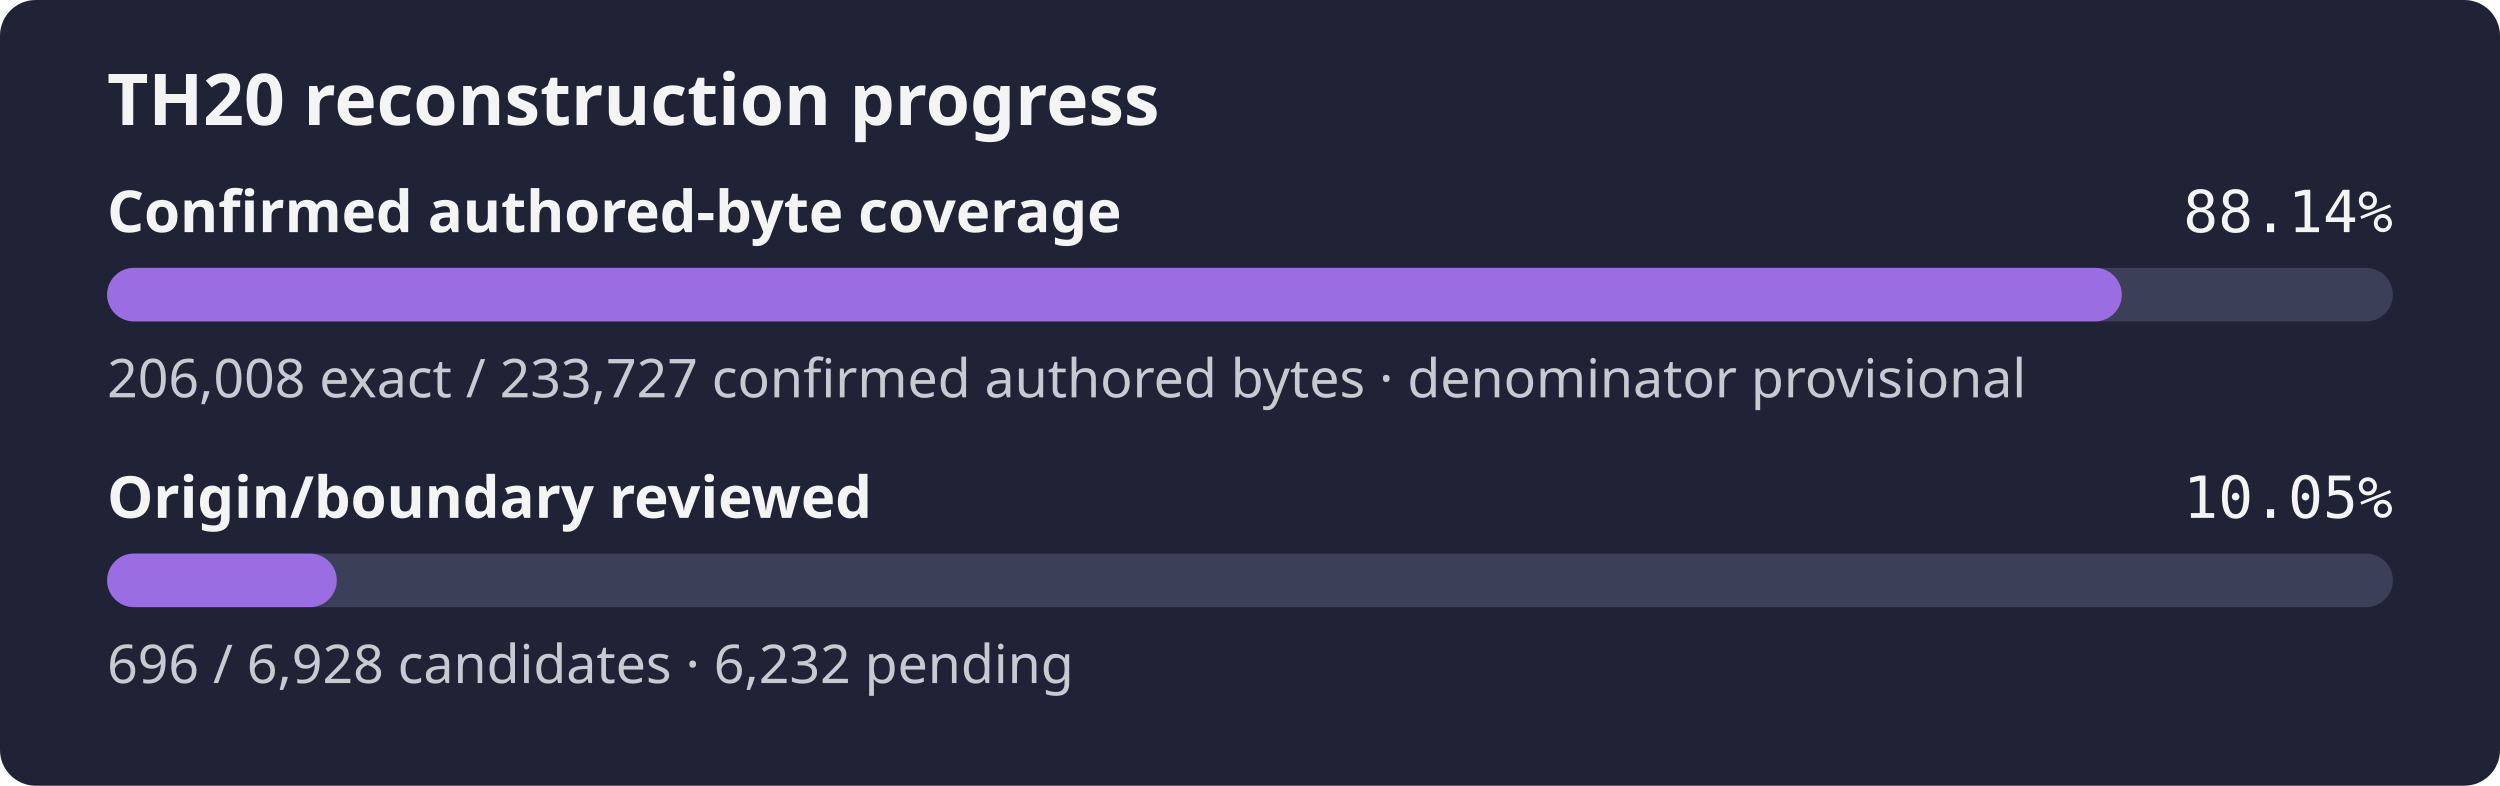
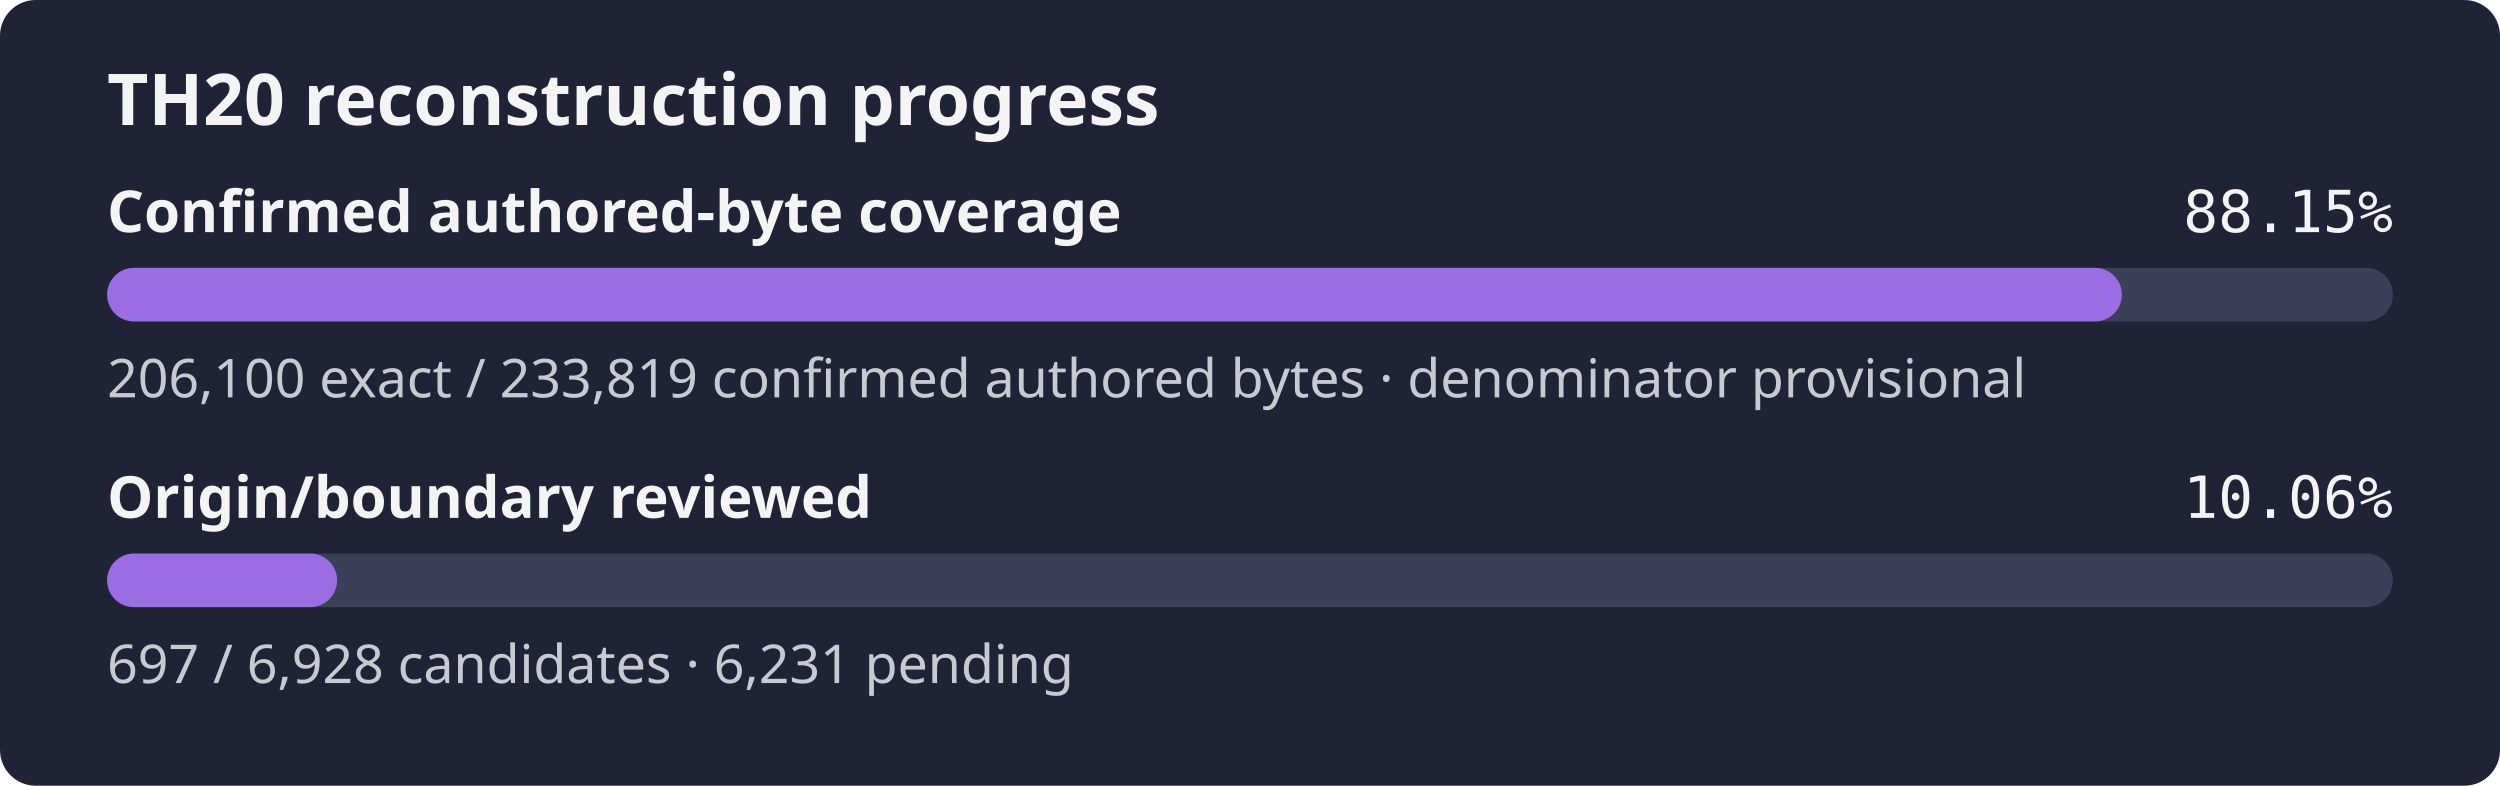
- <svg xmlns="http://www.w3.org/2000/svg" width="560" height="176" role="img" aria-label="TH20 reconstruction progress: 88.14% of the confirmed authored-byte set is exact, origin review 10.05%">
+ <svg xmlns="http://www.w3.org/2000/svg" width="560" height="176" role="img" aria-label="TH20 reconstruction progress: 88.15% of the confirmed authored-byte set is exact, origin review 10.06%">
  <rect width="560" height="176" rx="8" fill="#1f2335" />
  <text x="24" y="28" fill="#f4f4f5" font-family="sans-serif" font-size="16" font-weight="600">TH20 reconstruction progress</text>
  <text x="24" y="52" fill="#f4f4f5" font-family="sans-serif" font-size="13" font-weight="600">Confirmed authored-byte coverage</text>
-   <text x="536" y="52" fill="#f4f4f5" text-anchor="end" font-family="monospace" font-size="13">88.14%</text>
+   <text x="536" y="52" fill="#f4f4f5" text-anchor="end" font-family="monospace" font-size="13">88.15%</text>
  <rect x="24" y="60" width="512" height="12" rx="6" fill="#3b4058" />
-   <rect x="24" y="60" width="451.28" height="12" rx="6" fill="#9b6de3" />
-   <text x="24" y="89" fill="#c8cad2" font-family="sans-serif" font-size="12">206,008 exact / 233,727 confirmed authored bytes · denominator provisional</text>
+   <rect x="24" y="60" width="451.30" height="12" rx="6" fill="#9b6de3" />
+   <text x="24" y="89" fill="#c8cad2" font-family="sans-serif" font-size="12">206,100 exact / 233,819 confirmed authored bytes · denominator provisional</text>
  <text x="24" y="116" fill="#f4f4f5" font-family="sans-serif" font-size="13" font-weight="600">Origin/boundary reviewed</text>
-   <text x="536" y="116" fill="#f4f4f5" text-anchor="end" font-family="monospace" font-size="13">10.05%</text>
+   <text x="536" y="116" fill="#f4f4f5" text-anchor="end" font-family="monospace" font-size="13">10.06%</text>
  <rect x="24" y="124" width="512" height="12" rx="6" fill="#3b4058" />
-   <rect x="24" y="124" width="51.44" height="12" rx="6" fill="#9b6de3" />
-   <text x="24" y="153" fill="#c8cad2" font-family="sans-serif" font-size="12">696 / 6,928 candidates · 6,232 pending</text>
+   <rect x="24" y="124" width="51.51" height="12" rx="6" fill="#9b6de3" />
+   <text x="24" y="153" fill="#c8cad2" font-family="sans-serif" font-size="12">697 / 6,928 candidates · 6,231 pending</text>
</svg>
